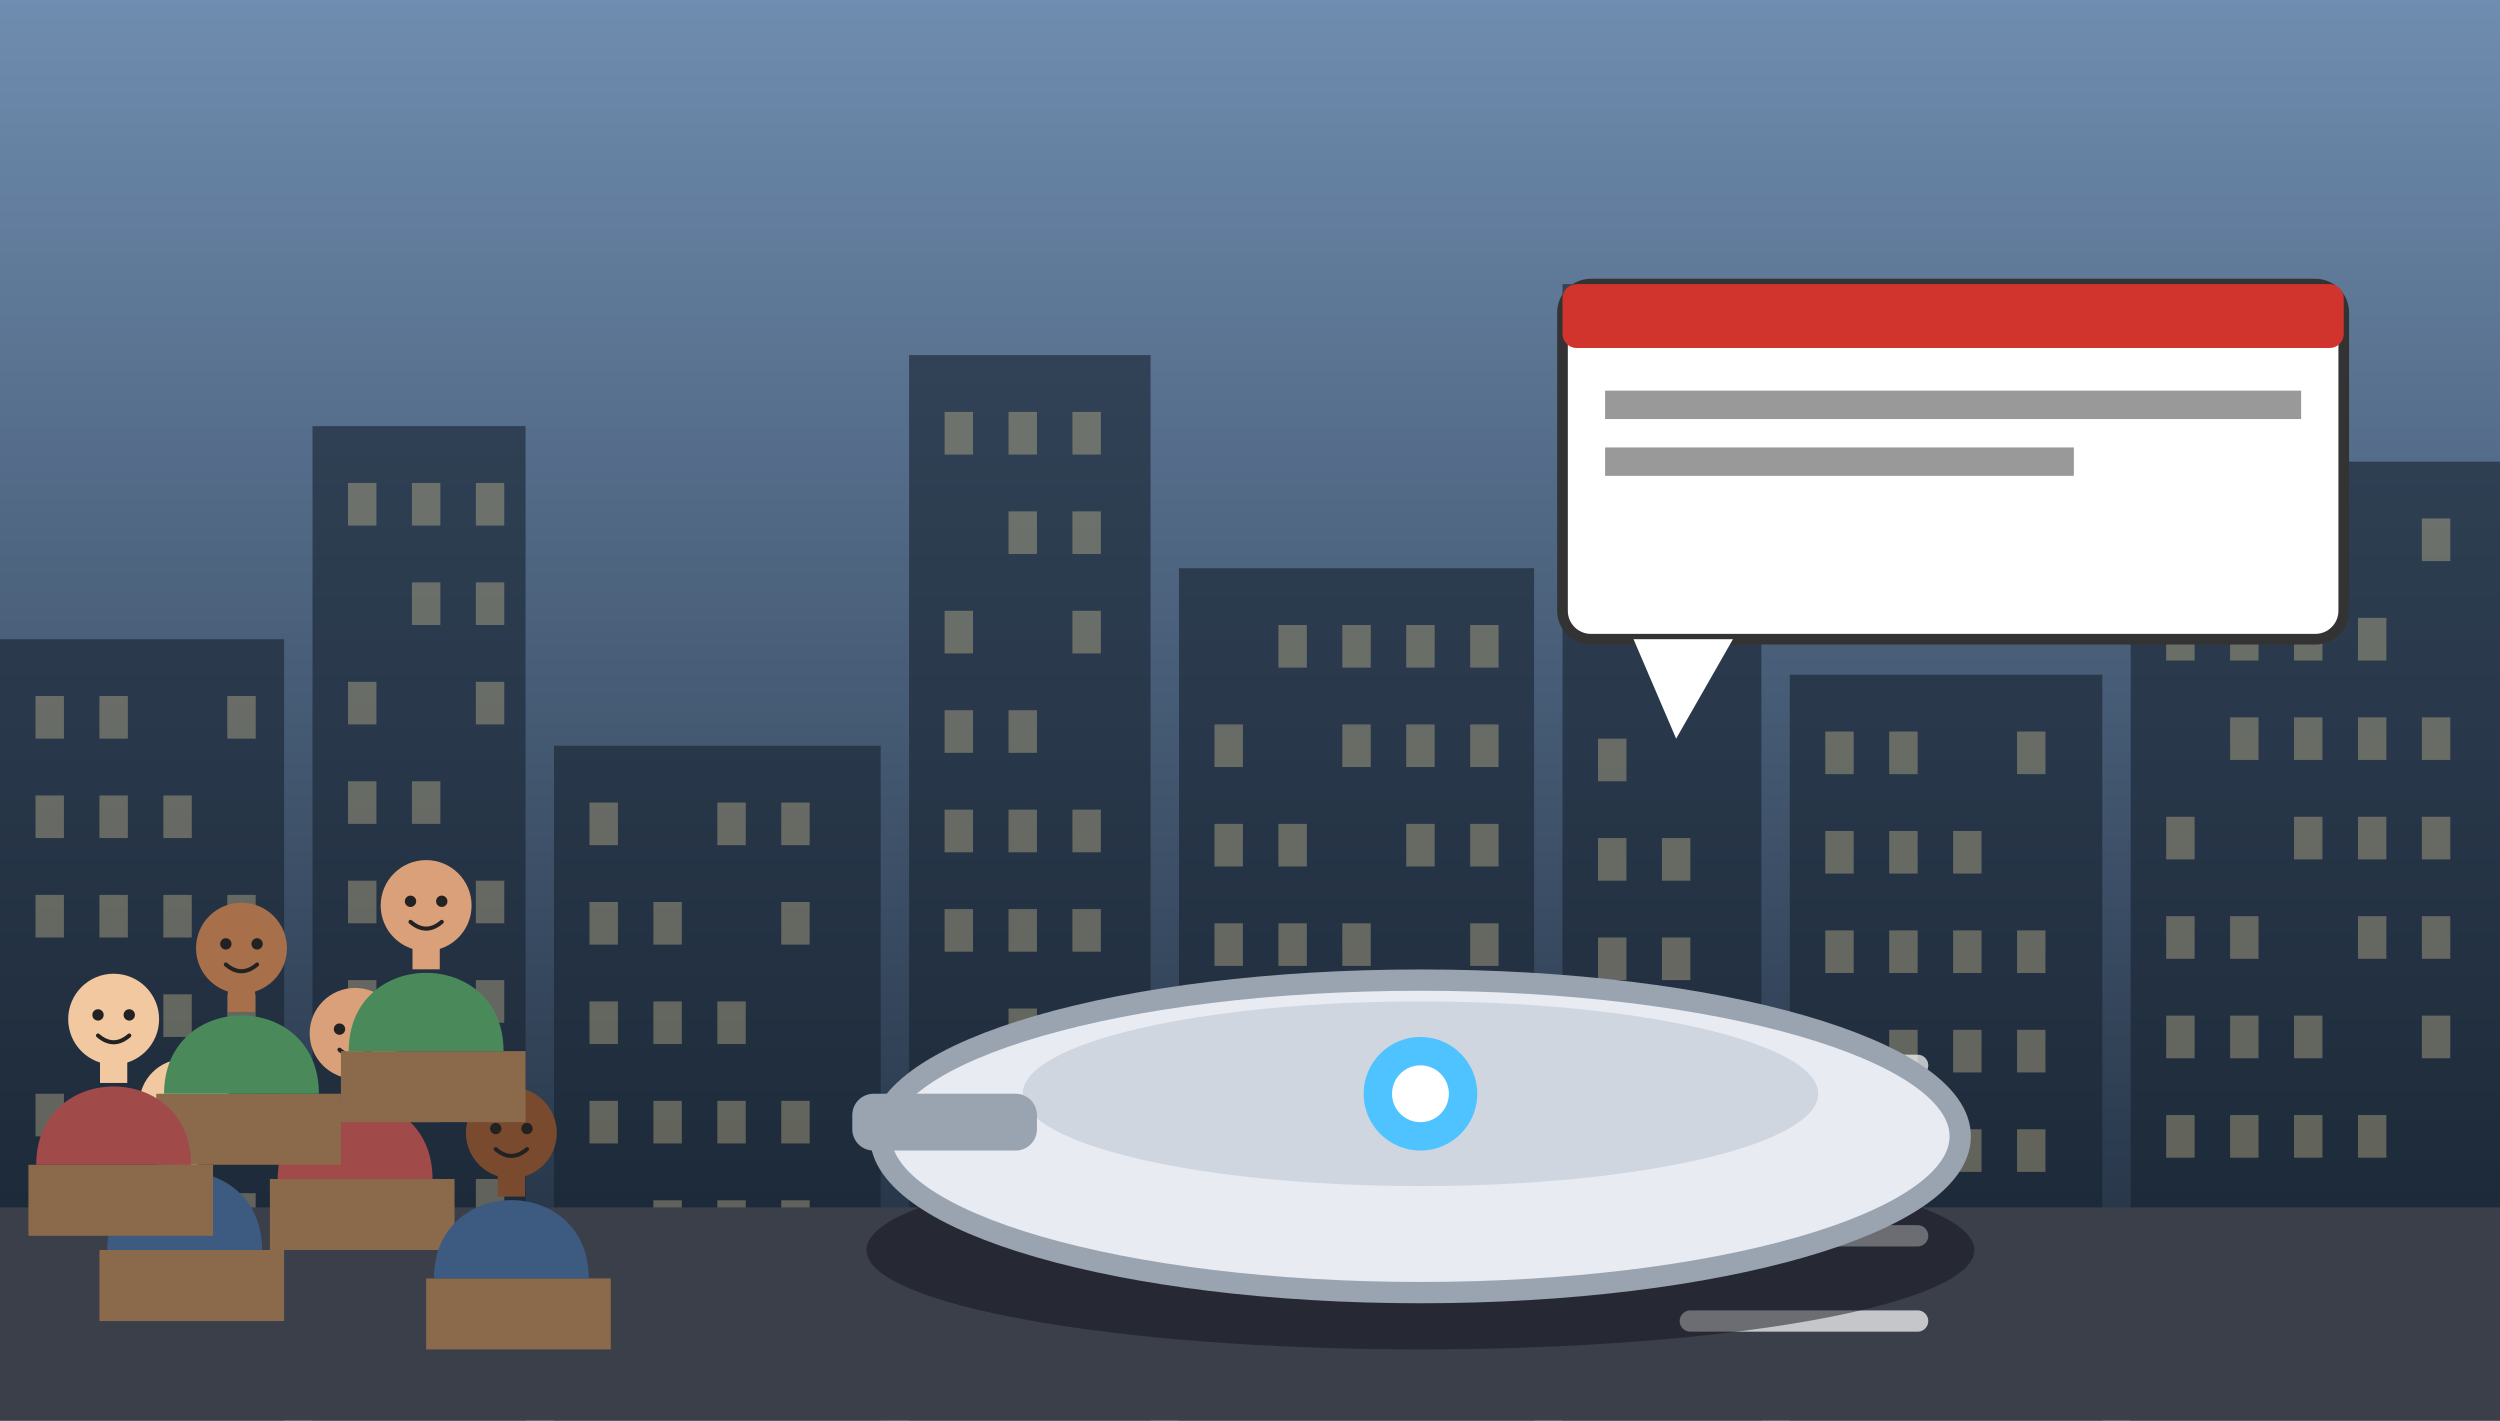
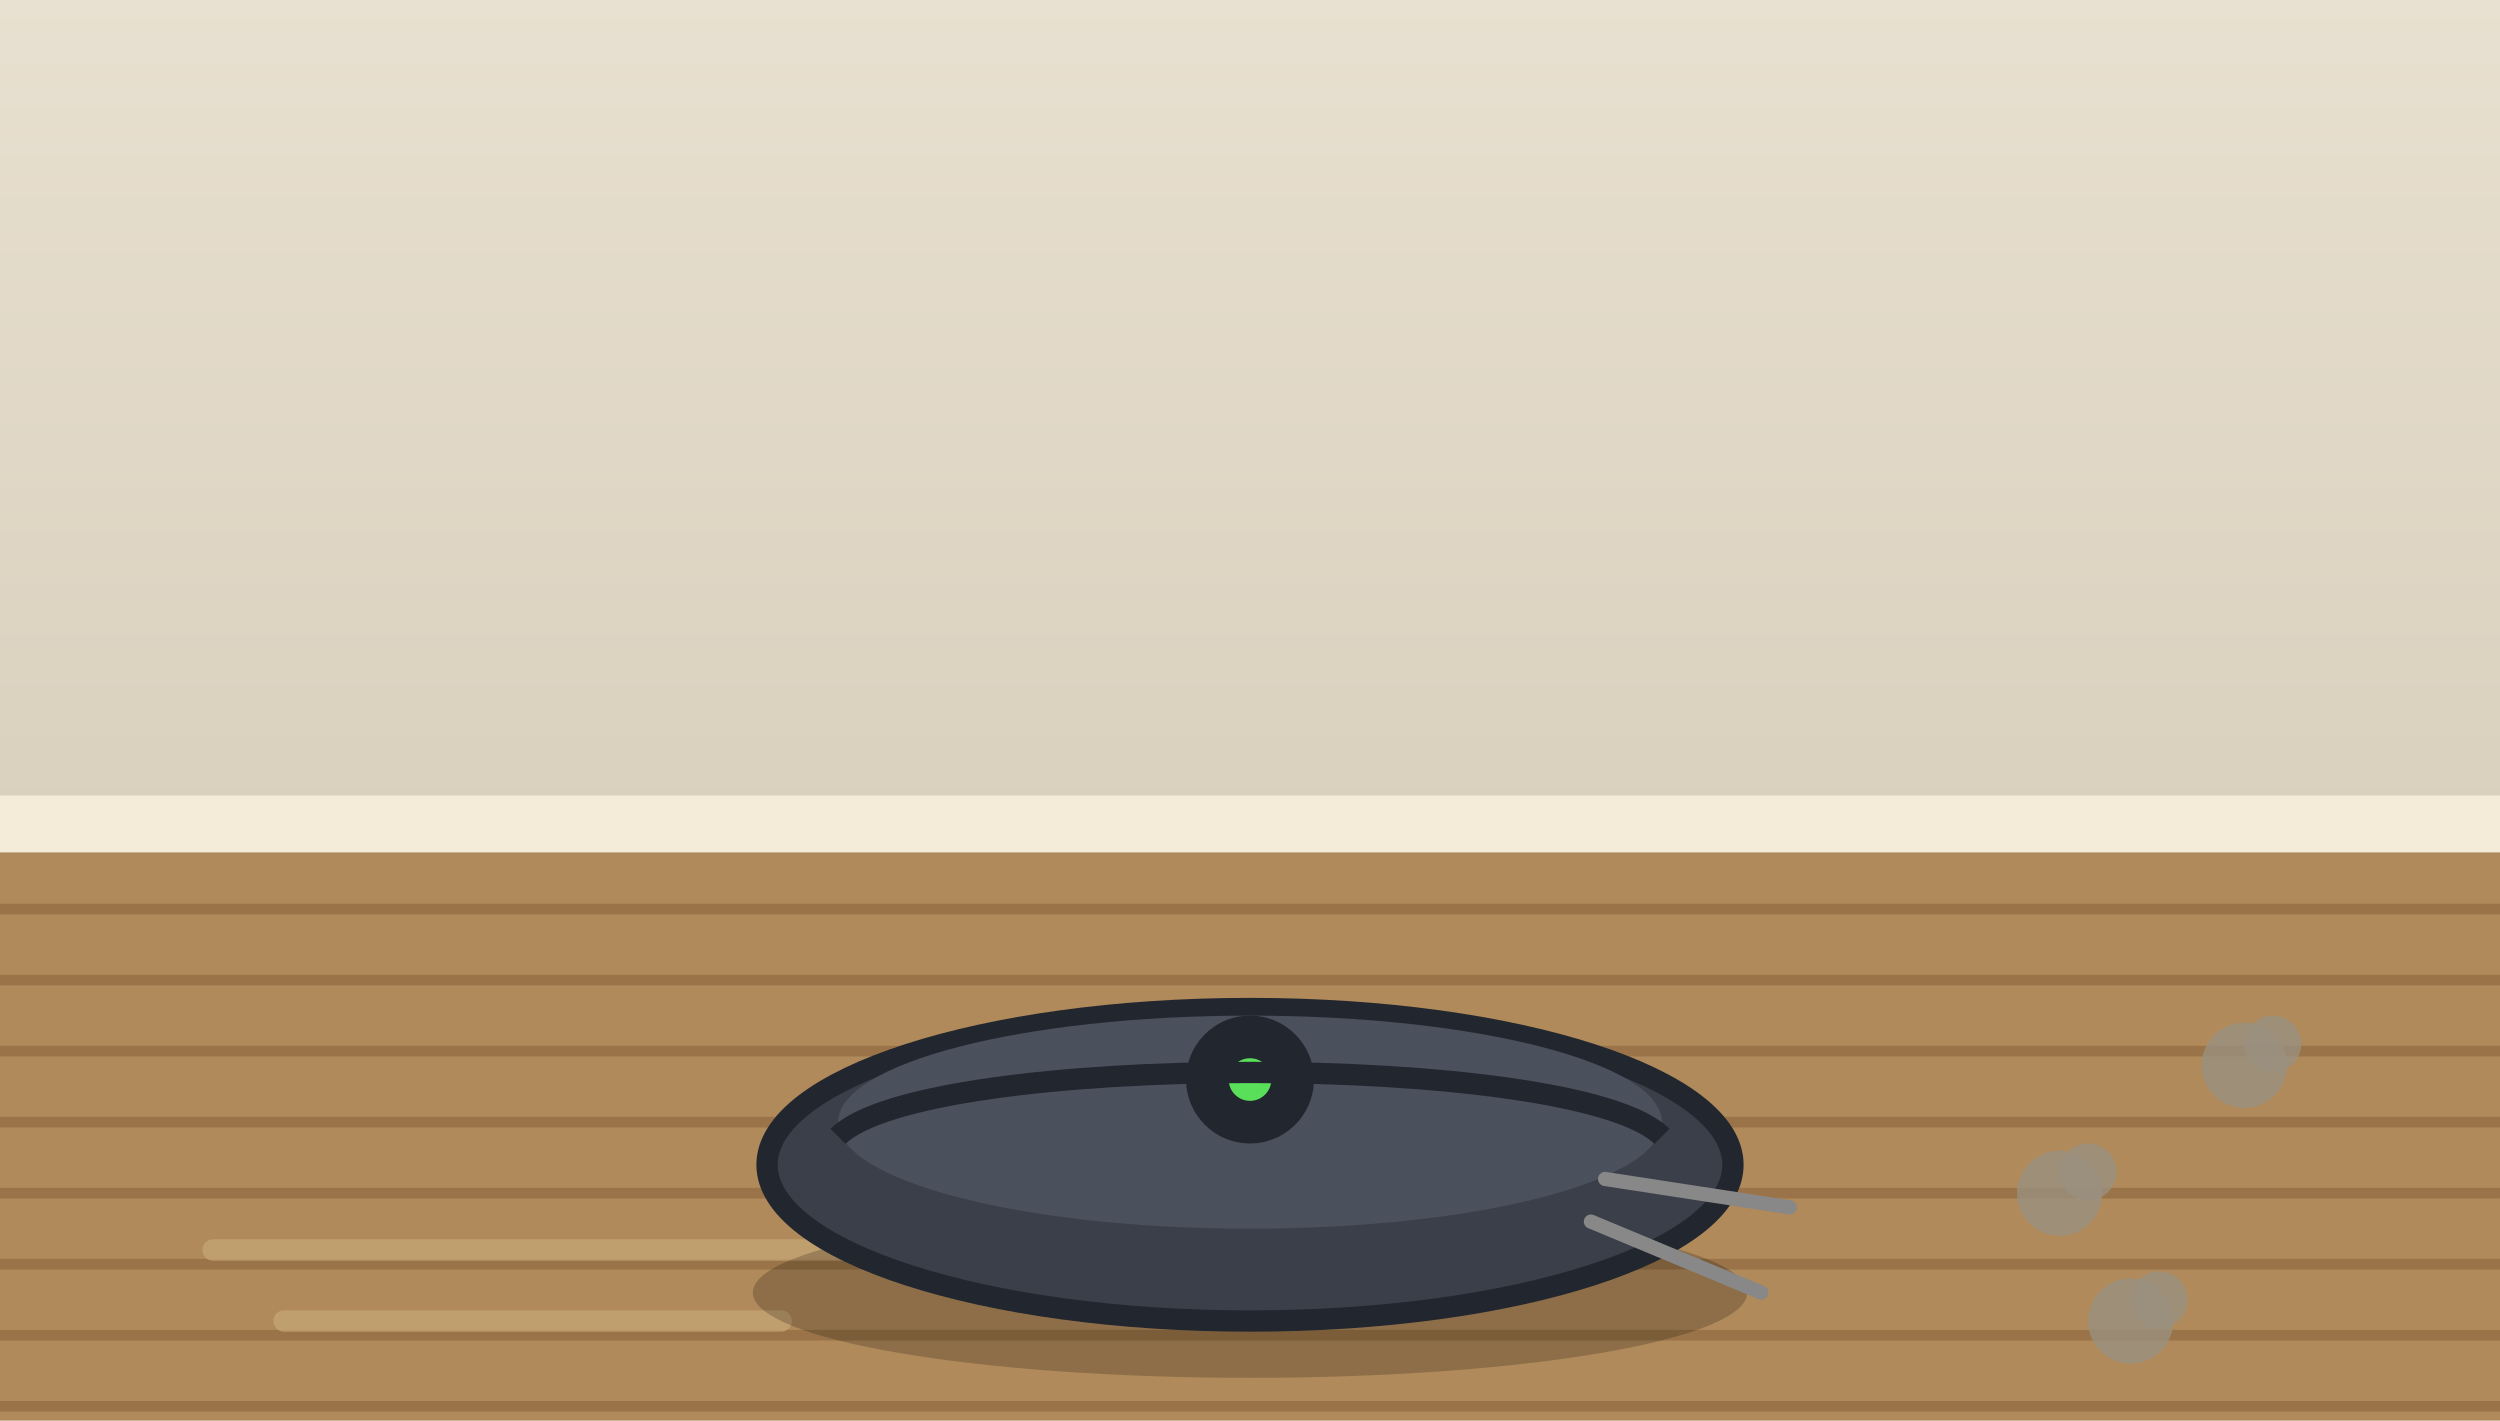
<svg xmlns="http://www.w3.org/2000/svg" viewBox="0 0 352 200" width="352" height="200">
  <defs>
    <linearGradient id="bg" x1="0" y1="0" x2="0" y2="1">
-       <stop offset="0.00" stop-color="#6f8db0" stop-opacity="1" />
-       <stop offset="1.00" stop-color="#1c2838" stop-opacity="1" />
+       <stop offset="0.00" stop-color="#e8e0d0" stop-opacity="1" />
+       <stop offset="1.00" stop-color="#cfc4b0" stop-opacity="1" />
    </linearGradient>
  </defs>
  <rect x="0" y="0" width="352" height="200" fill="url(#bg)" />
-   <rect x="0" y="90" width="40" height="110" fill="#16212f" opacity="0.6" />
-   <rect x="5" y="98" width="4" height="6" fill="#ffe9a8" opacity="0.3" />
-   <rect x="14" y="98" width="4" height="6" fill="#ffe9a8" opacity="0.3" />
-   <rect x="32" y="98" width="4" height="6" fill="#ffe9a8" opacity="0.3" />
-   <rect x="5" y="112" width="4" height="6" fill="#ffe9a8" opacity="0.3" />
-   <rect x="14" y="112" width="4" height="6" fill="#ffe9a8" opacity="0.3" />
-   <rect x="23" y="112" width="4" height="6" fill="#ffe9a8" opacity="0.3" />
-   <rect x="5" y="126" width="4" height="6" fill="#ffe9a8" opacity="0.3" />
-   <rect x="14" y="126" width="4" height="6" fill="#ffe9a8" opacity="0.3" />
-   <rect x="23" y="126" width="4" height="6" fill="#ffe9a8" opacity="0.3" />
-   <rect x="32" y="126" width="4" height="6" fill="#ffe9a8" opacity="0.3" />
-   <rect x="14" y="140" width="4" height="6" fill="#ffe9a8" opacity="0.3" />
-   <rect x="23" y="140" width="4" height="6" fill="#ffe9a8" opacity="0.3" />
-   <rect x="32" y="140" width="4" height="6" fill="#ffe9a8" opacity="0.3" />
-   <rect x="5" y="154" width="4" height="6" fill="#ffe9a8" opacity="0.3" />
-   <rect x="23" y="154" width="4" height="6" fill="#ffe9a8" opacity="0.3" />
-   <rect x="32" y="154" width="4" height="6" fill="#ffe9a8" opacity="0.3" />
-   <rect x="5" y="168" width="4" height="6" fill="#ffe9a8" opacity="0.3" />
-   <rect x="14" y="168" width="4" height="6" fill="#ffe9a8" opacity="0.3" />
-   <rect x="32" y="168" width="4" height="6" fill="#ffe9a8" opacity="0.3" />
-   <rect x="5" y="182" width="4" height="6" fill="#ffe9a8" opacity="0.3" />
-   <rect x="14" y="182" width="4" height="6" fill="#ffe9a8" opacity="0.3" />
-   <rect x="23" y="182" width="4" height="6" fill="#ffe9a8" opacity="0.3" />
-   <rect x="44" y="60" width="30" height="140" fill="#16212f" opacity="0.6" />
-   <rect x="49" y="68" width="4" height="6" fill="#ffe9a8" opacity="0.3" />
-   <rect x="58" y="68" width="4" height="6" fill="#ffe9a8" opacity="0.3" />
-   <rect x="67" y="68" width="4" height="6" fill="#ffe9a8" opacity="0.3" />
-   <rect x="58" y="82" width="4" height="6" fill="#ffe9a8" opacity="0.3" />
-   <rect x="67" y="82" width="4" height="6" fill="#ffe9a8" opacity="0.3" />
-   <rect x="49" y="96" width="4" height="6" fill="#ffe9a8" opacity="0.3" />
-   <rect x="67" y="96" width="4" height="6" fill="#ffe9a8" opacity="0.3" />
-   <rect x="49" y="110" width="4" height="6" fill="#ffe9a8" opacity="0.3" />
-   <rect x="58" y="110" width="4" height="6" fill="#ffe9a8" opacity="0.3" />
-   <rect x="49" y="124" width="4" height="6" fill="#ffe9a8" opacity="0.3" />
-   <rect x="58" y="124" width="4" height="6" fill="#ffe9a8" opacity="0.3" />
-   <rect x="67" y="124" width="4" height="6" fill="#ffe9a8" opacity="0.3" />
-   <rect x="49" y="138" width="4" height="6" fill="#ffe9a8" opacity="0.3" />
-   <rect x="58" y="138" width="4" height="6" fill="#ffe9a8" opacity="0.3" />
-   <rect x="67" y="138" width="4" height="6" fill="#ffe9a8" opacity="0.3" />
-   <rect x="58" y="152" width="4" height="6" fill="#ffe9a8" opacity="0.3" />
-   <rect x="67" y="152" width="4" height="6" fill="#ffe9a8" opacity="0.3" />
-   <rect x="49" y="166" width="4" height="6" fill="#ffe9a8" opacity="0.3" />
-   <rect x="67" y="166" width="4" height="6" fill="#ffe9a8" opacity="0.3" />
-   <rect x="49" y="180" width="4" height="6" fill="#ffe9a8" opacity="0.3" />
-   <rect x="58" y="180" width="4" height="6" fill="#ffe9a8" opacity="0.3" />
-   <rect x="78" y="105" width="46" height="95" fill="#16212f" opacity="0.6" />
-   <rect x="83" y="113" width="4" height="6" fill="#ffe9a8" opacity="0.3" />
-   <rect x="101" y="113" width="4" height="6" fill="#ffe9a8" opacity="0.3" />
-   <rect x="110" y="113" width="4" height="6" fill="#ffe9a8" opacity="0.3" />
-   <rect x="83" y="127" width="4" height="6" fill="#ffe9a8" opacity="0.3" />
-   <rect x="92" y="127" width="4" height="6" fill="#ffe9a8" opacity="0.3" />
-   <rect x="110" y="127" width="4" height="6" fill="#ffe9a8" opacity="0.3" />
-   <rect x="83" y="141" width="4" height="6" fill="#ffe9a8" opacity="0.3" />
-   <rect x="92" y="141" width="4" height="6" fill="#ffe9a8" opacity="0.3" />
-   <rect x="101" y="141" width="4" height="6" fill="#ffe9a8" opacity="0.3" />
-   <rect x="83" y="155" width="4" height="6" fill="#ffe9a8" opacity="0.3" />
-   <rect x="92" y="155" width="4" height="6" fill="#ffe9a8" opacity="0.3" />
-   <rect x="101" y="155" width="4" height="6" fill="#ffe9a8" opacity="0.3" />
-   <rect x="110" y="155" width="4" height="6" fill="#ffe9a8" opacity="0.3" />
-   <rect x="92" y="169" width="4" height="6" fill="#ffe9a8" opacity="0.3" />
-   <rect x="101" y="169" width="4" height="6" fill="#ffe9a8" opacity="0.3" />
-   <rect x="110" y="169" width="4" height="6" fill="#ffe9a8" opacity="0.3" />
-   <rect x="83" y="183" width="4" height="6" fill="#ffe9a8" opacity="0.3" />
-   <rect x="101" y="183" width="4" height="6" fill="#ffe9a8" opacity="0.3" />
-   <rect x="110" y="183" width="4" height="6" fill="#ffe9a8" opacity="0.3" />
-   <rect x="128" y="50" width="34" height="150" fill="#16212f" opacity="0.6" />
-   <rect x="133" y="58" width="4" height="6" fill="#ffe9a8" opacity="0.3" />
-   <rect x="142" y="58" width="4" height="6" fill="#ffe9a8" opacity="0.3" />
-   <rect x="151" y="58" width="4" height="6" fill="#ffe9a8" opacity="0.3" />
-   <rect x="142" y="72" width="4" height="6" fill="#ffe9a8" opacity="0.3" />
-   <rect x="151" y="72" width="4" height="6" fill="#ffe9a8" opacity="0.3" />
-   <rect x="133" y="86" width="4" height="6" fill="#ffe9a8" opacity="0.3" />
-   <rect x="151" y="86" width="4" height="6" fill="#ffe9a8" opacity="0.3" />
-   <rect x="133" y="100" width="4" height="6" fill="#ffe9a8" opacity="0.3" />
-   <rect x="142" y="100" width="4" height="6" fill="#ffe9a8" opacity="0.3" />
-   <rect x="133" y="114" width="4" height="6" fill="#ffe9a8" opacity="0.3" />
-   <rect x="142" y="114" width="4" height="6" fill="#ffe9a8" opacity="0.3" />
-   <rect x="151" y="114" width="4" height="6" fill="#ffe9a8" opacity="0.3" />
-   <rect x="133" y="128" width="4" height="6" fill="#ffe9a8" opacity="0.3" />
-   <rect x="142" y="128" width="4" height="6" fill="#ffe9a8" opacity="0.3" />
-   <rect x="151" y="128" width="4" height="6" fill="#ffe9a8" opacity="0.3" />
-   <rect x="142" y="142" width="4" height="6" fill="#ffe9a8" opacity="0.3" />
-   <rect x="151" y="142" width="4" height="6" fill="#ffe9a8" opacity="0.3" />
-   <rect x="133" y="156" width="4" height="6" fill="#ffe9a8" opacity="0.3" />
-   <rect x="151" y="156" width="4" height="6" fill="#ffe9a8" opacity="0.3" />
-   <rect x="133" y="170" width="4" height="6" fill="#ffe9a8" opacity="0.3" />
-   <rect x="142" y="170" width="4" height="6" fill="#ffe9a8" opacity="0.3" />
-   <rect x="133" y="184" width="4" height="6" fill="#ffe9a8" opacity="0.3" />
-   <rect x="142" y="184" width="4" height="6" fill="#ffe9a8" opacity="0.3" />
-   <rect x="151" y="184" width="4" height="6" fill="#ffe9a8" opacity="0.3" />
-   <rect x="166" y="80" width="50" height="120" fill="#16212f" opacity="0.6" />
-   <rect x="180" y="88" width="4" height="6" fill="#ffe9a8" opacity="0.3" />
-   <rect x="189" y="88" width="4" height="6" fill="#ffe9a8" opacity="0.3" />
-   <rect x="198" y="88" width="4" height="6" fill="#ffe9a8" opacity="0.3" />
-   <rect x="207" y="88" width="4" height="6" fill="#ffe9a8" opacity="0.3" />
-   <rect x="171" y="102" width="4" height="6" fill="#ffe9a8" opacity="0.3" />
-   <rect x="189" y="102" width="4" height="6" fill="#ffe9a8" opacity="0.3" />
-   <rect x="198" y="102" width="4" height="6" fill="#ffe9a8" opacity="0.3" />
-   <rect x="207" y="102" width="4" height="6" fill="#ffe9a8" opacity="0.3" />
-   <rect x="171" y="116" width="4" height="6" fill="#ffe9a8" opacity="0.3" />
-   <rect x="180" y="116" width="4" height="6" fill="#ffe9a8" opacity="0.3" />
-   <rect x="198" y="116" width="4" height="6" fill="#ffe9a8" opacity="0.3" />
-   <rect x="207" y="116" width="4" height="6" fill="#ffe9a8" opacity="0.3" />
-   <rect x="171" y="130" width="4" height="6" fill="#ffe9a8" opacity="0.3" />
-   <rect x="180" y="130" width="4" height="6" fill="#ffe9a8" opacity="0.3" />
-   <rect x="189" y="130" width="4" height="6" fill="#ffe9a8" opacity="0.3" />
-   <rect x="207" y="130" width="4" height="6" fill="#ffe9a8" opacity="0.3" />
-   <rect x="171" y="144" width="4" height="6" fill="#ffe9a8" opacity="0.3" />
-   <rect x="180" y="144" width="4" height="6" fill="#ffe9a8" opacity="0.3" />
-   <rect x="189" y="144" width="4" height="6" fill="#ffe9a8" opacity="0.3" />
-   <rect x="198" y="144" width="4" height="6" fill="#ffe9a8" opacity="0.3" />
-   <rect x="180" y="158" width="4" height="6" fill="#ffe9a8" opacity="0.3" />
-   <rect x="189" y="158" width="4" height="6" fill="#ffe9a8" opacity="0.3" />
-   <rect x="198" y="158" width="4" height="6" fill="#ffe9a8" opacity="0.3" />
-   <rect x="207" y="158" width="4" height="6" fill="#ffe9a8" opacity="0.3" />
-   <rect x="171" y="172" width="4" height="6" fill="#ffe9a8" opacity="0.3" />
-   <rect x="189" y="172" width="4" height="6" fill="#ffe9a8" opacity="0.3" />
-   <rect x="198" y="172" width="4" height="6" fill="#ffe9a8" opacity="0.3" />
-   <rect x="207" y="172" width="4" height="6" fill="#ffe9a8" opacity="0.3" />
-   <rect x="171" y="186" width="4" height="6" fill="#ffe9a8" opacity="0.3" />
-   <rect x="180" y="186" width="4" height="6" fill="#ffe9a8" opacity="0.3" />
-   <rect x="198" y="186" width="4" height="6" fill="#ffe9a8" opacity="0.3" />
-   <rect x="207" y="186" width="4" height="6" fill="#ffe9a8" opacity="0.3" />
-   <rect x="220" y="40" width="28" height="160" fill="#16212f" opacity="0.6" />
-   <rect x="225" y="48" width="4" height="6" fill="#ffe9a8" opacity="0.3" />
-   <rect x="234" y="48" width="4" height="6" fill="#ffe9a8" opacity="0.3" />
-   <rect x="225" y="62" width="4" height="6" fill="#ffe9a8" opacity="0.3" />
-   <rect x="234" y="62" width="4" height="6" fill="#ffe9a8" opacity="0.3" />
-   <rect x="225" y="76" width="4" height="6" fill="#ffe9a8" opacity="0.3" />
-   <rect x="234" y="76" width="4" height="6" fill="#ffe9a8" opacity="0.3" />
-   <rect x="234" y="90" width="4" height="6" fill="#ffe9a8" opacity="0.3" />
-   <rect x="225" y="104" width="4" height="6" fill="#ffe9a8" opacity="0.3" />
-   <rect x="225" y="118" width="4" height="6" fill="#ffe9a8" opacity="0.3" />
-   <rect x="234" y="118" width="4" height="6" fill="#ffe9a8" opacity="0.3" />
-   <rect x="225" y="132" width="4" height="6" fill="#ffe9a8" opacity="0.3" />
-   <rect x="234" y="132" width="4" height="6" fill="#ffe9a8" opacity="0.3" />
-   <rect x="225" y="146" width="4" height="6" fill="#ffe9a8" opacity="0.3" />
-   <rect x="234" y="146" width="4" height="6" fill="#ffe9a8" opacity="0.3" />
-   <rect x="234" y="160" width="4" height="6" fill="#ffe9a8" opacity="0.3" />
-   <rect x="225" y="174" width="4" height="6" fill="#ffe9a8" opacity="0.3" />
-   <rect x="252" y="95" width="44" height="105" fill="#16212f" opacity="0.6" />
-   <rect x="257" y="103" width="4" height="6" fill="#ffe9a8" opacity="0.3" />
-   <rect x="266" y="103" width="4" height="6" fill="#ffe9a8" opacity="0.3" />
-   <rect x="284" y="103" width="4" height="6" fill="#ffe9a8" opacity="0.3" />
-   <rect x="257" y="117" width="4" height="6" fill="#ffe9a8" opacity="0.3" />
-   <rect x="266" y="117" width="4" height="6" fill="#ffe9a8" opacity="0.3" />
-   <rect x="275" y="117" width="4" height="6" fill="#ffe9a8" opacity="0.3" />
-   <rect x="257" y="131" width="4" height="6" fill="#ffe9a8" opacity="0.3" />
-   <rect x="266" y="131" width="4" height="6" fill="#ffe9a8" opacity="0.3" />
-   <rect x="275" y="131" width="4" height="6" fill="#ffe9a8" opacity="0.3" />
-   <rect x="284" y="131" width="4" height="6" fill="#ffe9a8" opacity="0.3" />
-   <rect x="266" y="145" width="4" height="6" fill="#ffe9a8" opacity="0.3" />
-   <rect x="275" y="145" width="4" height="6" fill="#ffe9a8" opacity="0.3" />
-   <rect x="284" y="145" width="4" height="6" fill="#ffe9a8" opacity="0.3" />
-   <rect x="257" y="159" width="4" height="6" fill="#ffe9a8" opacity="0.3" />
-   <rect x="275" y="159" width="4" height="6" fill="#ffe9a8" opacity="0.3" />
-   <rect x="284" y="159" width="4" height="6" fill="#ffe9a8" opacity="0.3" />
-   <rect x="257" y="173" width="4" height="6" fill="#ffe9a8" opacity="0.3" />
-   <rect x="266" y="173" width="4" height="6" fill="#ffe9a8" opacity="0.3" />
-   <rect x="284" y="173" width="4" height="6" fill="#ffe9a8" opacity="0.3" />
-   <rect x="257" y="187" width="4" height="6" fill="#ffe9a8" opacity="0.3" />
-   <rect x="266" y="187" width="4" height="6" fill="#ffe9a8" opacity="0.3" />
-   <rect x="275" y="187" width="4" height="6" fill="#ffe9a8" opacity="0.3" />
-   <rect x="300" y="65" width="52" height="135" fill="#16212f" opacity="0.6" />
-   <rect x="305" y="73" width="4" height="6" fill="#ffe9a8" opacity="0.3" />
-   <rect x="314" y="73" width="4" height="6" fill="#ffe9a8" opacity="0.3" />
-   <rect x="323" y="73" width="4" height="6" fill="#ffe9a8" opacity="0.3" />
-   <rect x="341" y="73" width="4" height="6" fill="#ffe9a8" opacity="0.3" />
-   <rect x="305" y="87" width="4" height="6" fill="#ffe9a8" opacity="0.3" />
-   <rect x="314" y="87" width="4" height="6" fill="#ffe9a8" opacity="0.3" />
-   <rect x="323" y="87" width="4" height="6" fill="#ffe9a8" opacity="0.3" />
-   <rect x="332" y="87" width="4" height="6" fill="#ffe9a8" opacity="0.3" />
-   <rect x="314" y="101" width="4" height="6" fill="#ffe9a8" opacity="0.3" />
-   <rect x="323" y="101" width="4" height="6" fill="#ffe9a8" opacity="0.3" />
-   <rect x="332" y="101" width="4" height="6" fill="#ffe9a8" opacity="0.3" />
-   <rect x="341" y="101" width="4" height="6" fill="#ffe9a8" opacity="0.3" />
-   <rect x="305" y="115" width="4" height="6" fill="#ffe9a8" opacity="0.3" />
-   <rect x="323" y="115" width="4" height="6" fill="#ffe9a8" opacity="0.3" />
-   <rect x="332" y="115" width="4" height="6" fill="#ffe9a8" opacity="0.3" />
-   <rect x="341" y="115" width="4" height="6" fill="#ffe9a8" opacity="0.3" />
-   <rect x="305" y="129" width="4" height="6" fill="#ffe9a8" opacity="0.3" />
-   <rect x="314" y="129" width="4" height="6" fill="#ffe9a8" opacity="0.3" />
-   <rect x="332" y="129" width="4" height="6" fill="#ffe9a8" opacity="0.3" />
-   <rect x="341" y="129" width="4" height="6" fill="#ffe9a8" opacity="0.3" />
-   <rect x="305" y="143" width="4" height="6" fill="#ffe9a8" opacity="0.3" />
-   <rect x="314" y="143" width="4" height="6" fill="#ffe9a8" opacity="0.3" />
-   <rect x="323" y="143" width="4" height="6" fill="#ffe9a8" opacity="0.3" />
-   <rect x="341" y="143" width="4" height="6" fill="#ffe9a8" opacity="0.3" />
-   <rect x="305" y="157" width="4" height="6" fill="#ffe9a8" opacity="0.3" />
-   <rect x="314" y="157" width="4" height="6" fill="#ffe9a8" opacity="0.3" />
-   <rect x="323" y="157" width="4" height="6" fill="#ffe9a8" opacity="0.3" />
-   <rect x="332" y="157" width="4" height="6" fill="#ffe9a8" opacity="0.3" />
-   <rect x="314" y="171" width="4" height="6" fill="#ffe9a8" opacity="0.3" />
-   <rect x="323" y="171" width="4" height="6" fill="#ffe9a8" opacity="0.3" />
-   <rect x="332" y="171" width="4" height="6" fill="#ffe9a8" opacity="0.3" />
-   <rect x="341" y="171" width="4" height="6" fill="#ffe9a8" opacity="0.3" />
-   <rect x="305" y="185" width="4" height="6" fill="#ffe9a8" opacity="0.3" />
-   <rect x="323" y="185" width="4" height="6" fill="#ffe9a8" opacity="0.3" />
-   <rect x="332" y="185" width="4" height="6" fill="#ffe9a8" opacity="0.3" />
-   <rect x="341" y="185" width="4" height="6" fill="#ffe9a8" opacity="0.3" />
-   <rect x="0" y="170" width="352" height="30" fill="#3a3f4a" />
-   <rect x="14" y="176" width="26" height="10" fill="#8a6a4a" />
-   <path d="M15.1 176.0 C 15.1 161.3 36.9 161.3 36.9 176.0 Z" fill="#3d5a80" />
-   <rect x="24.08" y="160.64" width="3.84" height="3.84" fill="#f2c8a0" />
-   <circle cx="26.0" cy="155.5" r="6.4" fill="#f2c8a0" />
-   <circle cx="23.8" cy="154.9" r="0.8" fill="#222" />
-   <circle cx="28.2" cy="154.9" r="0.8" fill="#222" />
-   <path d="M23.8 157.8 Q 26.0 159.7 28.2 157.8" fill="none" stroke="#222" stroke-width="0.576" stroke-linecap="round" stroke-linejoin="round" />
-   <rect x="38" y="166" width="26" height="10" fill="#8a6a4a" />
-   <path d="M39.1 166.0 C 39.1 151.3 60.9 151.3 60.9 166.0 Z" fill="#a04a4a" />
-   <rect x="48.08" y="150.64" width="3.84" height="3.84" fill="#d9a07a" />
-   <circle cx="50.0" cy="145.5" r="6.4" fill="#d9a07a" />
-   <circle cx="47.8" cy="144.9" r="0.8" fill="#222" />
-   <circle cx="52.2" cy="144.9" r="0.8" fill="#222" />
-   <path d="M47.8 147.8 Q 50.0 149.7 52.2 147.8" fill="none" stroke="#222" stroke-width="0.576" stroke-linecap="round" stroke-linejoin="round" />
-   <rect x="22" y="154" width="26" height="10" fill="#8a6a4a" />
-   <path d="M23.1 154.0 C 23.1 139.3 44.9 139.3 44.9 154.0 Z" fill="#4a8a5a" />
-   <rect x="32.08" y="138.64" width="3.84" height="3.84" fill="#a8704a" />
-   <circle cx="34.0" cy="133.5" r="6.4" fill="#a8704a" />
-   <circle cx="31.8" cy="132.9" r="0.8" fill="#222" />
-   <circle cx="36.2" cy="132.9" r="0.8" fill="#222" />
-   <path d="M31.8 135.8 Q 34.0 137.7 36.2 135.8" fill="none" stroke="#222" stroke-width="0.576" stroke-linecap="round" stroke-linejoin="round" />
-   <rect x="60" y="180" width="26" height="10" fill="#8a6a4a" />
-   <path d="M61.1 180.0 C 61.1 165.3 82.9 165.3 82.9 180.0 Z" fill="#3d5a80" />
-   <rect x="70.08" y="164.64" width="3.84" height="3.84" fill="#7a4a2e" />
-   <circle cx="72.0" cy="159.5" r="6.4" fill="#7a4a2e" />
-   <circle cx="69.8" cy="158.9" r="0.8" fill="#222" />
-   <circle cx="74.2" cy="158.9" r="0.8" fill="#222" />
-   <path d="M69.8 161.8 Q 72.0 163.7 74.2 161.8" fill="none" stroke="#222" stroke-width="0.576" stroke-linecap="round" stroke-linejoin="round" />
-   <rect x="4" y="164" width="26" height="10" fill="#8a6a4a" />
-   <path d="M5.1 164.0 C 5.1 149.3 26.9 149.3 26.9 164.0 Z" fill="#a04a4a" />
-   <rect x="14.08" y="148.64" width="3.84" height="3.84" fill="#f2c8a0" />
-   <circle cx="16.0" cy="143.5" r="6.4" fill="#f2c8a0" />
-   <circle cx="13.8" cy="142.9" r="0.8" fill="#222" />
-   <circle cx="18.2" cy="142.9" r="0.8" fill="#222" />
-   <path d="M13.8 145.8 Q 16.0 147.7 18.2 145.8" fill="none" stroke="#222" stroke-width="0.576" stroke-linecap="round" stroke-linejoin="round" />
-   <rect x="48" y="148" width="26" height="10" fill="#8a6a4a" />
-   <path d="M49.1 148.0 C 49.1 133.3 70.9 133.3 70.9 148.0 Z" fill="#4a8a5a" />
-   <rect x="58.08" y="132.64" width="3.84" height="3.84" fill="#d9a07a" />
-   <circle cx="60.0" cy="127.5" r="6.4" fill="#d9a07a" />
-   <circle cx="57.8" cy="126.9" r="0.8" fill="#222" />
-   <circle cx="62.2" cy="126.9" r="0.8" fill="#222" />
-   <path d="M57.8 129.8 Q 60.0 131.7 62.2 129.8" fill="none" stroke="#222" stroke-width="0.576" stroke-linecap="round" stroke-linejoin="round" />
-   <path d="M270 150 l -50 0" fill="none" stroke="#ffffff" stroke-width="3" stroke-linecap="round" stroke-linejoin="round" opacity="0.7" />
-   <path d="M270 162 l -44 0" fill="none" stroke="#ffffff" stroke-width="3" stroke-linecap="round" stroke-linejoin="round" opacity="0.7" />
-   <path d="M270 174 l -38 0" fill="none" stroke="#ffffff" stroke-width="3" stroke-linecap="round" stroke-linejoin="round" opacity="0.7" />
-   <path d="M270 186 l -32 0" fill="none" stroke="#ffffff" stroke-width="3" stroke-linecap="round" stroke-linejoin="round" opacity="0.7" />
-   <ellipse cx="200.0" cy="176.0" rx="78.0" ry="14.0" fill="#11141c" opacity="0.5" />
-   <ellipse cx="200.0" cy="160.0" rx="76.0" ry="22.0" fill="#e8ecf2" stroke="#9aa3b0" stroke-width="3" />
-   <ellipse cx="200.0" cy="154.0" rx="56.0" ry="13.0" fill="#cfd6e0" />
-   <circle cx="200.0" cy="154.0" r="8.0" fill="#4fc3ff" />
-   <circle cx="200.0" cy="154.0" r="4.0" fill="#ffffff" />
-   <rect x="120" y="154" width="26" height="8" fill="#9aa3b0" rx="3" />
-   <rect x="220" y="40" width="110" height="50" fill="#ffffff" rx="4" stroke="#333" stroke-width="1.5" />
-   <rect x="220" y="40" width="110" height="9" fill="#d0342c" rx="2" />
-   <rect x="226" y="55" width="98" height="4" fill="#999" />
-   <rect x="226" y="63" width="66.0" height="4" fill="#999" />
-   <polygon points="230.0,90.0 244.0,90.0 236.0,104.0" fill="#ffffff" />
+   <rect x="0" y="120" width="352" height="80" fill="#b08a5a" />
+   <path d="M0 128 L352 128" fill="none" stroke="#9a7448" stroke-width="1.5" stroke-linecap="round" stroke-linejoin="round" />
+   <path d="M0 138 L352 138" fill="none" stroke="#9a7448" stroke-width="1.5" stroke-linecap="round" stroke-linejoin="round" />
+   <path d="M0 148 L352 148" fill="none" stroke="#9a7448" stroke-width="1.5" stroke-linecap="round" stroke-linejoin="round" />
+   <path d="M0 158 L352 158" fill="none" stroke="#9a7448" stroke-width="1.5" stroke-linecap="round" stroke-linejoin="round" />
+   <path d="M0 168 L352 168" fill="none" stroke="#9a7448" stroke-width="1.5" stroke-linecap="round" stroke-linejoin="round" />
+   <path d="M0 178 L352 178" fill="none" stroke="#9a7448" stroke-width="1.5" stroke-linecap="round" stroke-linejoin="round" />
+   <path d="M0 188 L352 188" fill="none" stroke="#9a7448" stroke-width="1.5" stroke-linecap="round" stroke-linejoin="round" />
+   <path d="M0 198 L352 198" fill="none" stroke="#9a7448" stroke-width="1.5" stroke-linecap="round" stroke-linejoin="round" />
+   <rect x="0" y="112" width="352" height="8" fill="#f4ecd8" />
+   <circle cx="290.0" cy="168.0" r="6.0" fill="#9a9080" opacity="0.8" />
+   <circle cx="294.0" cy="165.0" r="4.0" fill="#9a9080" opacity="0.8" />
+   <circle cx="316.0" cy="150.0" r="6.0" fill="#9a9080" opacity="0.8" />
+   <circle cx="320.0" cy="147.0" r="4.0" fill="#9a9080" opacity="0.8" />
+   <circle cx="300.0" cy="186.0" r="6.0" fill="#9a9080" opacity="0.8" />
+   <circle cx="304.0" cy="183.0" r="4.0" fill="#9a9080" opacity="0.8" />
+   <path d="M30 176 L120 176 M40 186 L110 186" fill="none" stroke="#c8a878" stroke-width="3" stroke-linecap="round" stroke-linejoin="round" opacity="0.7" />
+   <ellipse cx="176.0" cy="182.0" rx="70.0" ry="12.0" fill="#000000" opacity="0.2" />
+   <ellipse cx="176.0" cy="164.0" rx="68.0" ry="22.0" fill="#3a3f4a" stroke="#22262e" stroke-width="3" />
+   <ellipse cx="176.0" cy="158.0" rx="58.0" ry="15.0" fill="#4a505c" />
+   <circle cx="176.0" cy="152.0" r="9.0" fill="#22262e" />
+   <circle cx="176.0" cy="152.0" r="3.0" fill="#5adf5a" />
+   <path d="M118 160 C 130 148 222 148 234 160" fill="none" stroke="#22262e" stroke-width="3" />
+   <path d="M224 172 L248 182 M226 166 L252 170" fill="none" stroke="#888" stroke-width="2" stroke-linecap="round" stroke-linejoin="round" />
</svg>
